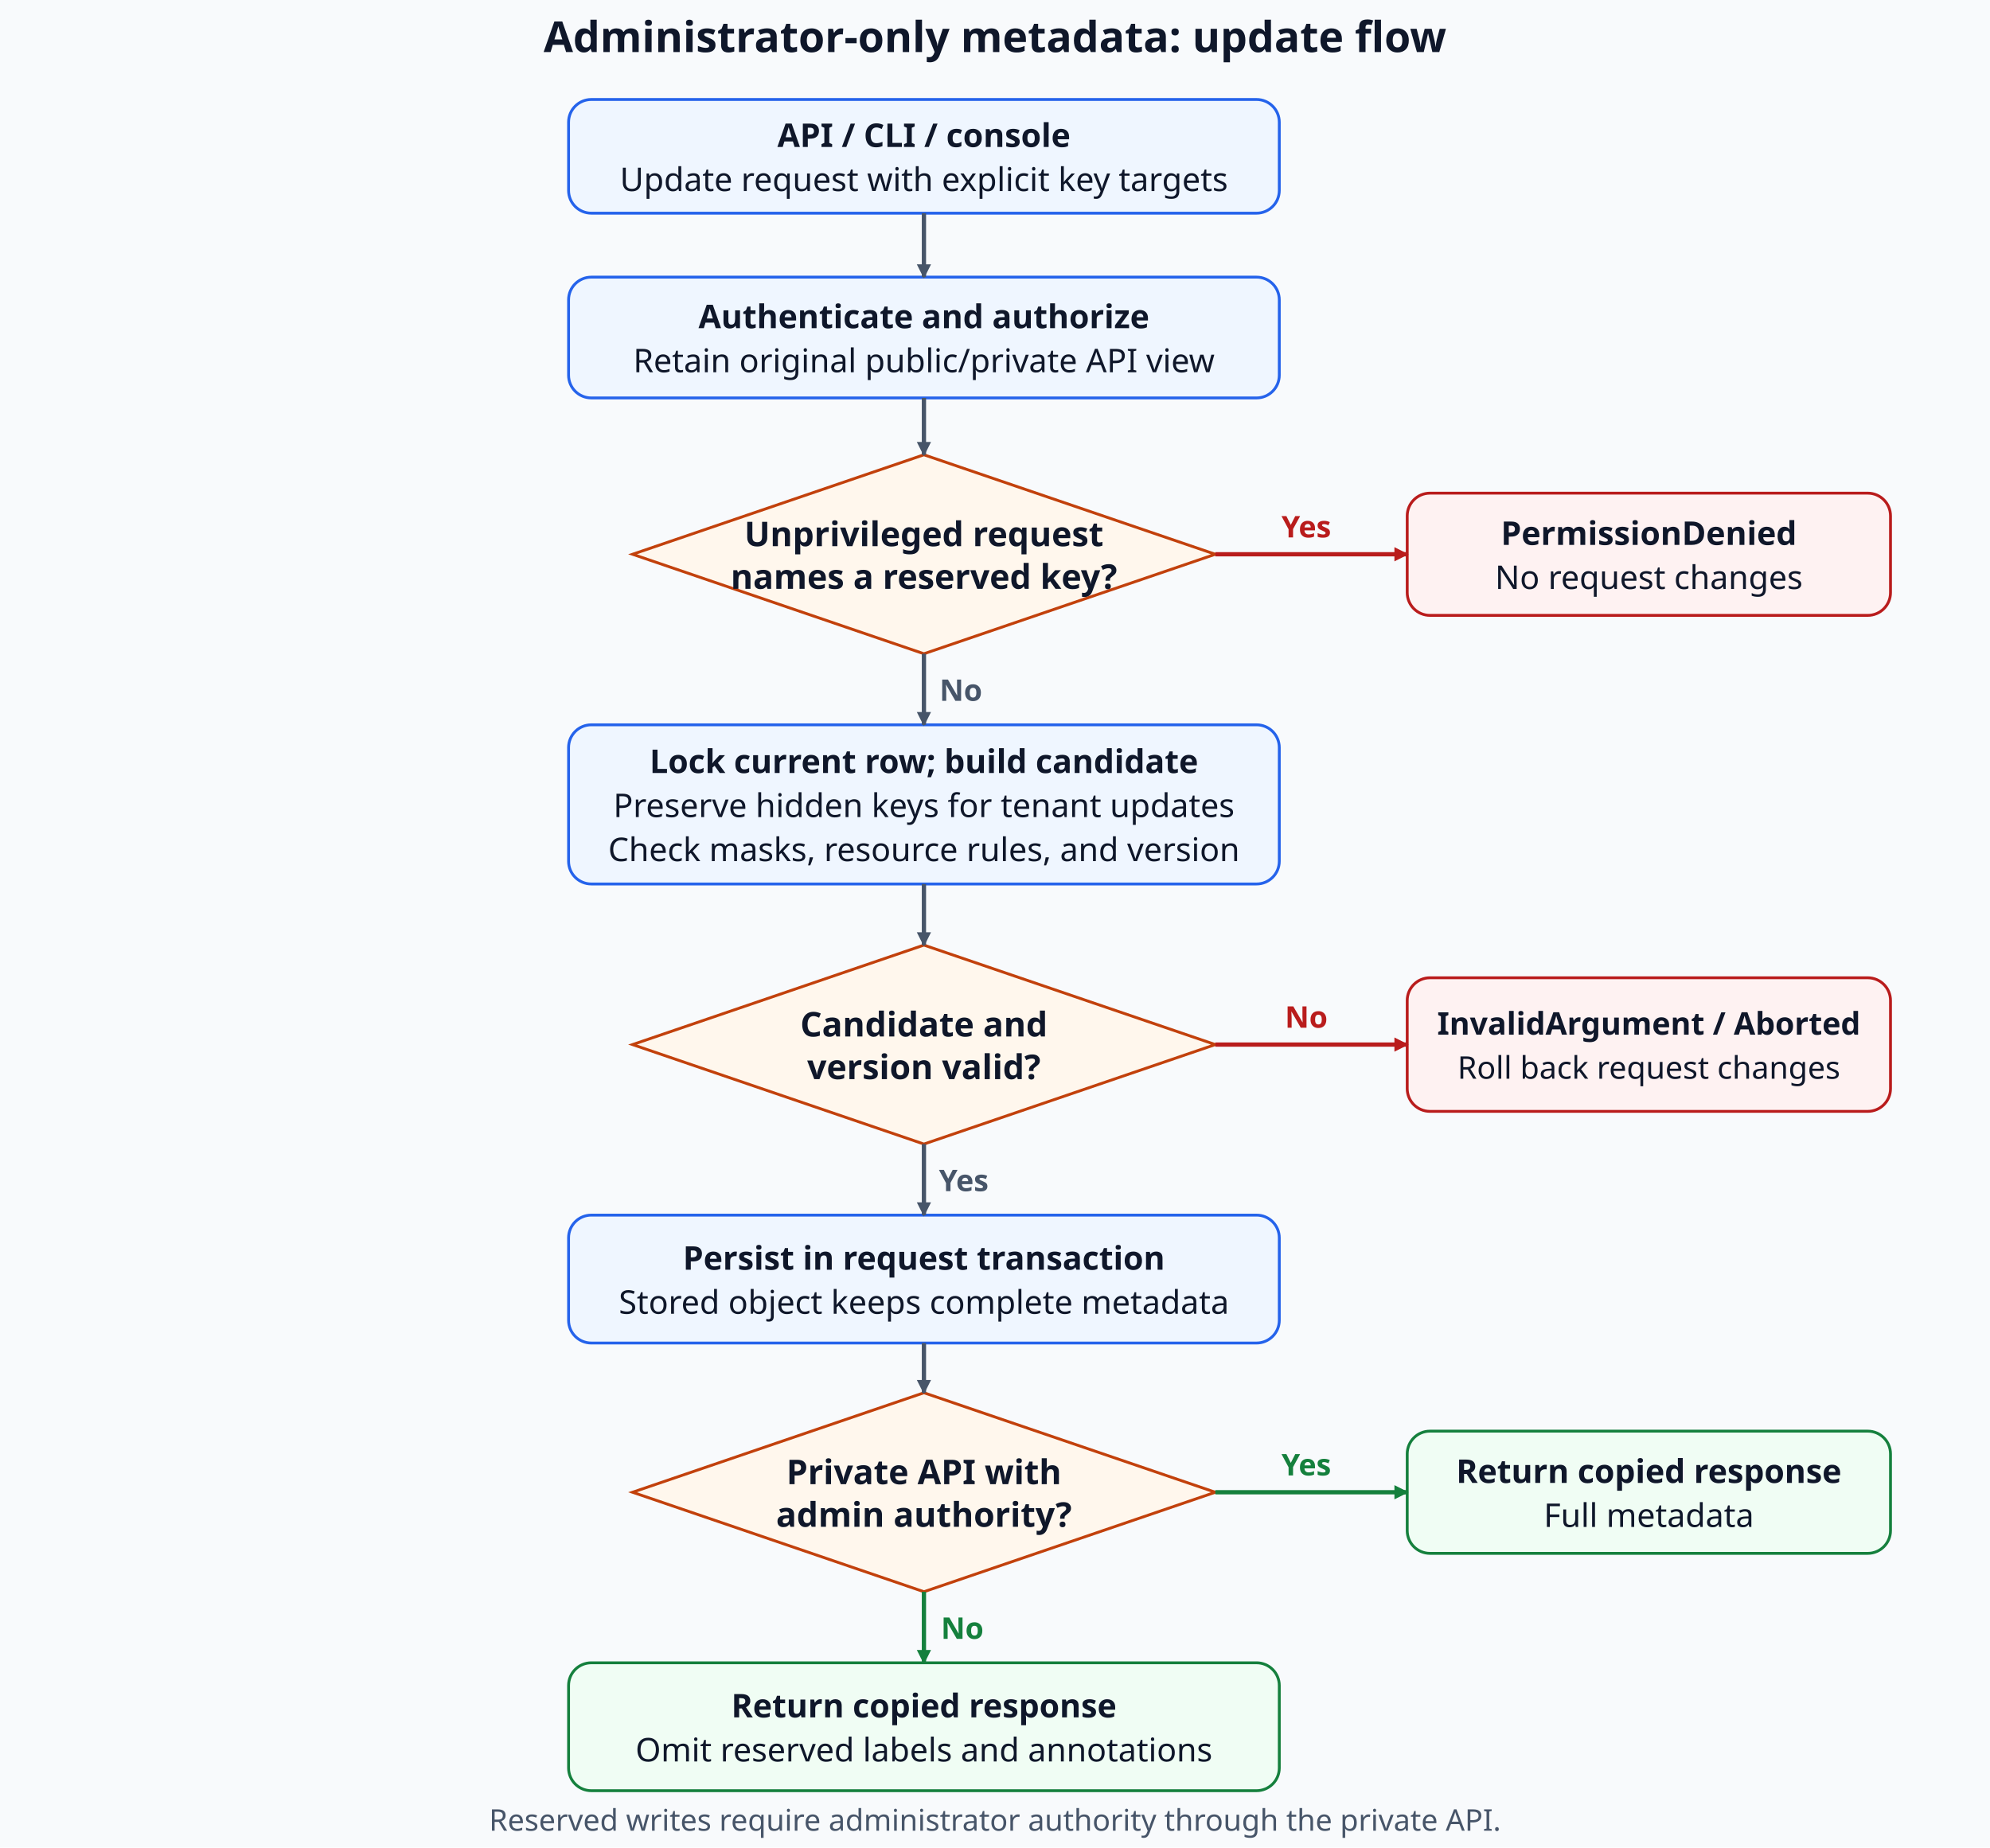
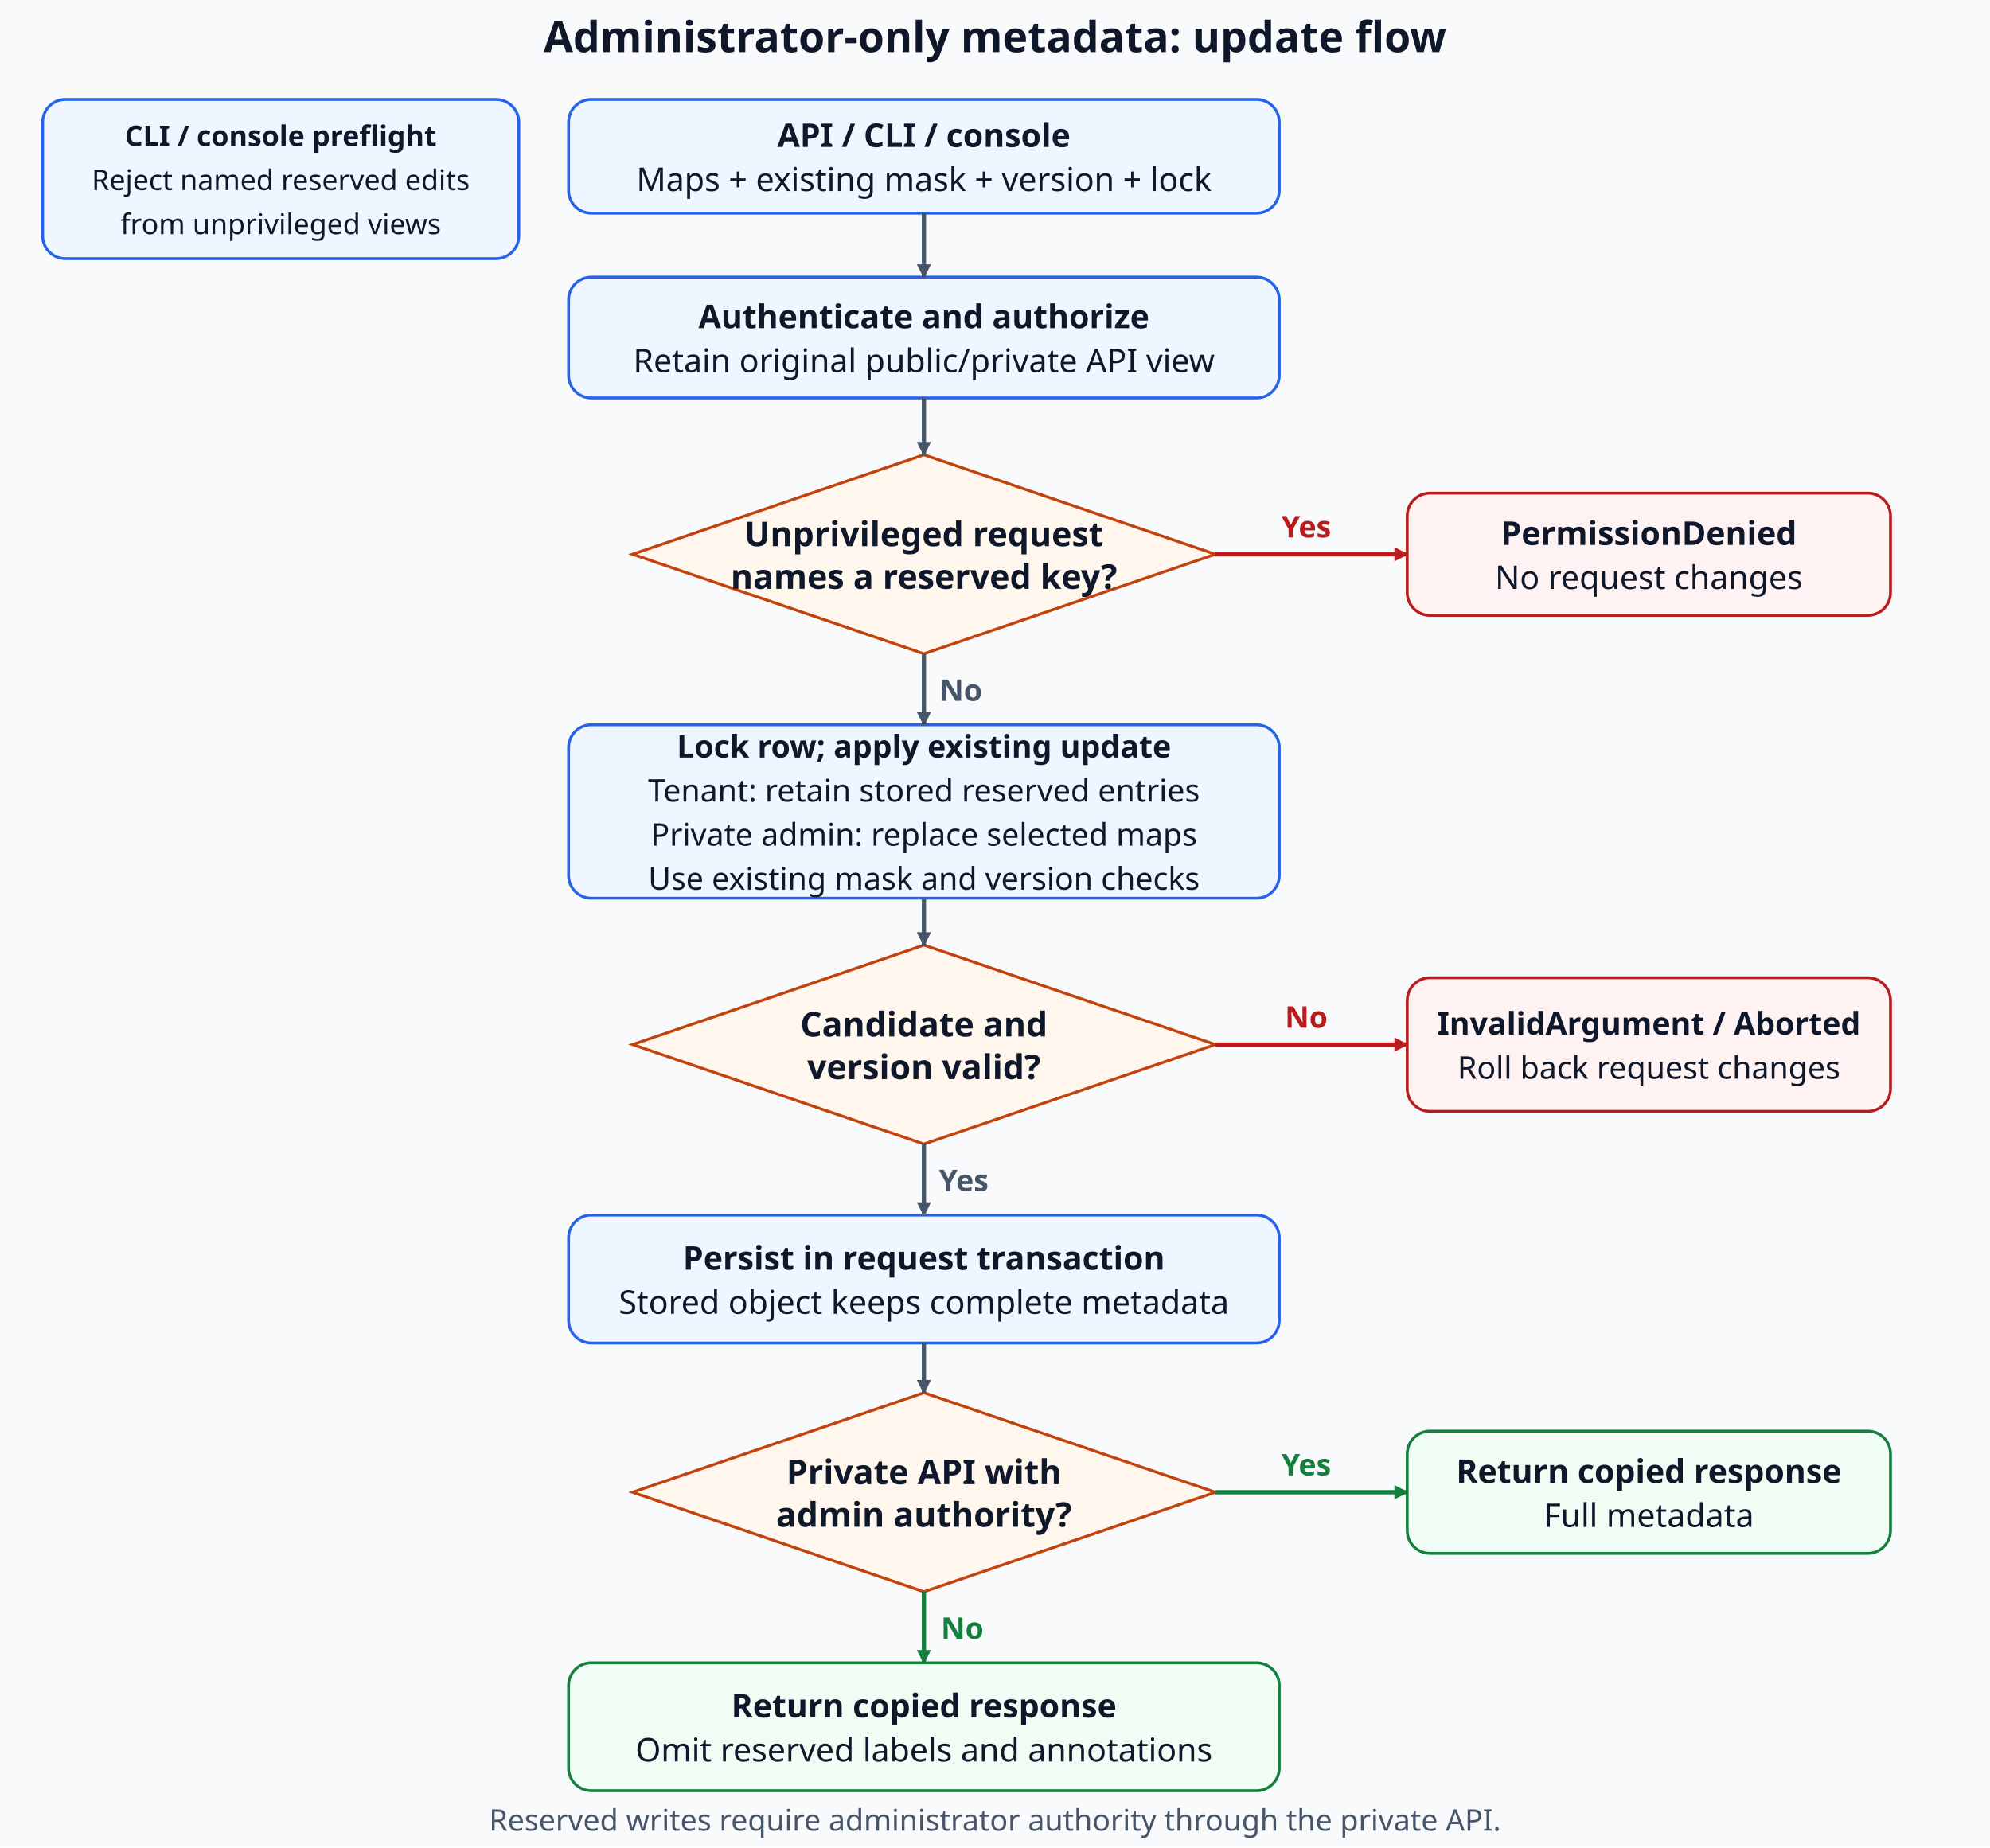
<svg xmlns="http://www.w3.org/2000/svg" width="1400" height="1300" viewBox="0 0 1400 1300" role="img" aria-labelledby="title desc">
  <defs>
    <marker id="arrow-normal" markerWidth="10" markerHeight="10" refX="9" refY="5" orient="auto" markerUnits="userSpaceOnUse">
      <path d="M 0 0 L 10 5 L 0 10 Z" fill="#475569" />
    </marker>
    <marker id="arrow-error" markerWidth="10" markerHeight="10" refX="9" refY="5" orient="auto" markerUnits="userSpaceOnUse">
      <path d="M 0 0 L 10 5 L 0 10 Z" fill="#b91c1c" />
    </marker>
    <marker id="arrow-success" markerWidth="10" markerHeight="10" refX="9" refY="5" orient="auto" markerUnits="userSpaceOnUse">
      <path d="M 0 0 L 10 5 L 0 10 Z" fill="#15803d" />
    </marker>
  </defs>
  <rect width="1400" height="1300" fill="#f8fafc" />
  <text x="700" y="25" text-anchor="middle" dominant-baseline="central" font-family="Noto Sans, Arial, sans-serif" font-size="30" font-weight="700" fill="#0f172a">Administrator-only metadata: update flow</text>
  <rect x="400" y="70" width="500" height="80" rx="16" fill="#eff6ff" stroke="#2563eb" stroke-width="2" />
  <text x="650.0" y="94.5" text-anchor="middle" dominant-baseline="central" font-family="Noto Sans, Arial, sans-serif" font-size="23" font-weight="700" fill="#0f172a">API / CLI / console</text>
-   <text x="650.0" y="125.5" text-anchor="middle" dominant-baseline="central" font-family="Noto Sans, Arial, sans-serif" font-size="23" font-weight="400" fill="#0f172a">Update request with explicit key targets</text>
+   <text x="650.0" y="125.5" text-anchor="middle" dominant-baseline="central" font-family="Noto Sans, Arial, sans-serif" font-size="23" font-weight="400" fill="#0f172a">Maps + existing mask + version + lock</text>
+   <rect x="30" y="70" width="335" height="112" rx="16" fill="#eff6ff" stroke="#2563eb" stroke-width="2" />
+   <text x="197.5" y="95.0" text-anchor="middle" dominant-baseline="central" font-family="Noto Sans, Arial, sans-serif" font-size="20" font-weight="700" fill="#0f172a">CLI / console preflight</text>
+   <text x="197.5" y="126.0" text-anchor="middle" dominant-baseline="central" font-family="Noto Sans, Arial, sans-serif" font-size="20" font-weight="400" fill="#0f172a">Reject named reserved edits</text>
+   <text x="197.5" y="157.0" text-anchor="middle" dominant-baseline="central" font-family="Noto Sans, Arial, sans-serif" font-size="20" font-weight="400" fill="#0f172a">from unprivileged views</text>
  <rect x="400" y="195" width="500" height="85" rx="16" fill="#eff6ff" stroke="#2563eb" stroke-width="2" />
  <text x="650.0" y="222.0" text-anchor="middle" dominant-baseline="central" font-family="Noto Sans, Arial, sans-serif" font-size="23" font-weight="700" fill="#0f172a">Authenticate and authorize</text>
  <text x="650.0" y="253.0" text-anchor="middle" dominant-baseline="central" font-family="Noto Sans, Arial, sans-serif" font-size="23" font-weight="400" fill="#0f172a">Retain original public/private API view</text>
  <polygon points="650,320 855,390 650,460 445,390" fill="#fff7ed" stroke="#c2410c" stroke-width="2" />
  <text x="650" y="375.0" text-anchor="middle" dominant-baseline="central" font-family="Noto Sans, Arial, sans-serif" font-size="24" font-weight="700" fill="#0f172a">Unprivileged request</text>
  <text x="650" y="405.0" text-anchor="middle" dominant-baseline="central" font-family="Noto Sans, Arial, sans-serif" font-size="24" font-weight="700" fill="#0f172a">names a reserved key?</text>
  <rect x="990" y="347" width="340" height="86" rx="16" fill="#fef2f2" stroke="#b91c1c" stroke-width="2" />
  <text x="1160.0" y="374.5" text-anchor="middle" dominant-baseline="central" font-family="Noto Sans, Arial, sans-serif" font-size="23" font-weight="700" fill="#0f172a">PermissionDenied</text>
  <text x="1160.0" y="405.5" text-anchor="middle" dominant-baseline="central" font-family="Noto Sans, Arial, sans-serif" font-size="23" font-weight="400" fill="#0f172a">No request changes</text>
-   <rect x="400" y="510" width="500" height="112" rx="16" fill="#eff6ff" stroke="#2563eb" stroke-width="2" />
-   <text x="650.0" y="535.0" text-anchor="middle" dominant-baseline="central" font-family="Noto Sans, Arial, sans-serif" font-size="23" font-weight="700" fill="#0f172a">Lock current row; build candidate</text>
-   <text x="650.0" y="566.0" text-anchor="middle" dominant-baseline="central" font-family="Noto Sans, Arial, sans-serif" font-size="23" font-weight="400" fill="#0f172a">Preserve hidden keys for tenant updates</text>
-   <text x="650.0" y="597.0" text-anchor="middle" dominant-baseline="central" font-family="Noto Sans, Arial, sans-serif" font-size="23" font-weight="400" fill="#0f172a">Check masks, resource rules, and version</text>
+   <rect x="400" y="510" width="500" height="122" rx="16" fill="#eff6ff" stroke="#2563eb" stroke-width="2" />
+   <text x="650.0" y="524.5" text-anchor="middle" dominant-baseline="central" font-family="Noto Sans, Arial, sans-serif" font-size="22" font-weight="700" fill="#0f172a">Lock row; apply existing update</text>
+   <text x="650.0" y="555.5" text-anchor="middle" dominant-baseline="central" font-family="Noto Sans, Arial, sans-serif" font-size="22" font-weight="400" fill="#0f172a">Tenant: retain stored reserved entries</text>
+   <text x="650.0" y="586.5" text-anchor="middle" dominant-baseline="central" font-family="Noto Sans, Arial, sans-serif" font-size="22" font-weight="400" fill="#0f172a">Private admin: replace selected maps</text>
+   <text x="650.0" y="617.5" text-anchor="middle" dominant-baseline="central" font-family="Noto Sans, Arial, sans-serif" font-size="22" font-weight="400" fill="#0f172a">Use existing mask and version checks</text>
  <polygon points="650,665 855,735 650,805 445,735" fill="#fff7ed" stroke="#c2410c" stroke-width="2" />
  <text x="650" y="720.0" text-anchor="middle" dominant-baseline="central" font-family="Noto Sans, Arial, sans-serif" font-size="24" font-weight="700" fill="#0f172a">Candidate and</text>
  <text x="650" y="750.0" text-anchor="middle" dominant-baseline="central" font-family="Noto Sans, Arial, sans-serif" font-size="24" font-weight="700" fill="#0f172a">version valid?</text>
  <rect x="990" y="688" width="340" height="94" rx="16" fill="#fef2f2" stroke="#b91c1c" stroke-width="2" />
  <text x="1160.0" y="719.5" text-anchor="middle" dominant-baseline="central" font-family="Noto Sans, Arial, sans-serif" font-size="22" font-weight="700" fill="#0f172a">InvalidArgument / Aborted</text>
  <text x="1160.0" y="750.5" text-anchor="middle" dominant-baseline="central" font-family="Noto Sans, Arial, sans-serif" font-size="22" font-weight="400" fill="#0f172a">Roll back request changes</text>
  <rect x="400" y="855" width="500" height="90" rx="16" fill="#eff6ff" stroke="#2563eb" stroke-width="2" />
  <text x="650.0" y="884.5" text-anchor="middle" dominant-baseline="central" font-family="Noto Sans, Arial, sans-serif" font-size="23" font-weight="700" fill="#0f172a">Persist in request transaction</text>
  <text x="650.0" y="915.5" text-anchor="middle" dominant-baseline="central" font-family="Noto Sans, Arial, sans-serif" font-size="23" font-weight="400" fill="#0f172a">Stored object keeps complete metadata</text>
  <polygon points="650,980 855,1050 650,1120 445,1050" fill="#fff7ed" stroke="#c2410c" stroke-width="2" />
  <text x="650" y="1035.0" text-anchor="middle" dominant-baseline="central" font-family="Noto Sans, Arial, sans-serif" font-size="24" font-weight="700" fill="#0f172a">Private API with</text>
  <text x="650" y="1065.0" text-anchor="middle" dominant-baseline="central" font-family="Noto Sans, Arial, sans-serif" font-size="24" font-weight="700" fill="#0f172a">admin authority?</text>
  <rect x="990" y="1007" width="340" height="86" rx="16" fill="#f0fdf4" stroke="#15803d" stroke-width="2" />
  <text x="1160.0" y="1034.5" text-anchor="middle" dominant-baseline="central" font-family="Noto Sans, Arial, sans-serif" font-size="23" font-weight="700" fill="#0f172a">Return copied response</text>
  <text x="1160.0" y="1065.5" text-anchor="middle" dominant-baseline="central" font-family="Noto Sans, Arial, sans-serif" font-size="23" font-weight="400" fill="#0f172a">Full metadata</text>
  <rect x="400" y="1170" width="500" height="90" rx="16" fill="#f0fdf4" stroke="#15803d" stroke-width="2" />
  <text x="650.0" y="1199.5" text-anchor="middle" dominant-baseline="central" font-family="Noto Sans, Arial, sans-serif" font-size="23" font-weight="700" fill="#0f172a">Return copied response</text>
  <text x="650.0" y="1230.5" text-anchor="middle" dominant-baseline="central" font-family="Noto Sans, Arial, sans-serif" font-size="23" font-weight="400" fill="#0f172a">Omit reserved labels and annotations</text>
  <polyline points="650,150 650,195" fill="none" stroke="#475569" stroke-width="3" marker-end="url(#arrow-normal)" />
  <polyline points="650,280 650,320" fill="none" stroke="#475569" stroke-width="3" marker-end="url(#arrow-normal)" />
  <polyline points="855,390 990,390" fill="none" stroke="#b91c1c" stroke-width="3" marker-end="url(#arrow-error)" />
  <text x="919" y="370" text-anchor="middle" dominant-baseline="central" font-family="Noto Sans, Arial, sans-serif" font-size="21" font-weight="700" fill="#b91c1c">Yes</text>
  <polyline points="650,460 650,510" fill="none" stroke="#475569" stroke-width="3" marker-end="url(#arrow-normal)" />
  <text x="676" y="485" text-anchor="middle" dominant-baseline="central" font-family="Noto Sans, Arial, sans-serif" font-size="21" font-weight="700" fill="#475569">No</text>
-   <polyline points="650,622 650,665" fill="none" stroke="#475569" stroke-width="3" marker-end="url(#arrow-normal)" />
+   <polyline points="650,632 650,665" fill="none" stroke="#475569" stroke-width="3" marker-end="url(#arrow-normal)" />
  <polyline points="855,735 990,735" fill="none" stroke="#b91c1c" stroke-width="3" marker-end="url(#arrow-error)" />
  <text x="919" y="715" text-anchor="middle" dominant-baseline="central" font-family="Noto Sans, Arial, sans-serif" font-size="21" font-weight="700" fill="#b91c1c">No</text>
  <polyline points="650,805 650,855" fill="none" stroke="#475569" stroke-width="3" marker-end="url(#arrow-normal)" />
  <text x="678" y="830" text-anchor="middle" dominant-baseline="central" font-family="Noto Sans, Arial, sans-serif" font-size="21" font-weight="700" fill="#475569">Yes</text>
  <polyline points="650,945 650,980" fill="none" stroke="#475569" stroke-width="3" marker-end="url(#arrow-normal)" />
  <polyline points="855,1050 990,1050" fill="none" stroke="#15803d" stroke-width="3" marker-end="url(#arrow-success)" />
  <text x="919" y="1030" text-anchor="middle" dominant-baseline="central" font-family="Noto Sans, Arial, sans-serif" font-size="21" font-weight="700" fill="#15803d">Yes</text>
  <polyline points="650,1120 650,1170" fill="none" stroke="#15803d" stroke-width="3" marker-end="url(#arrow-success)" />
  <text x="677" y="1145" text-anchor="middle" dominant-baseline="central" font-family="Noto Sans, Arial, sans-serif" font-size="21" font-weight="700" fill="#15803d">No</text>
  <text x="700" y="1280" text-anchor="middle" dominant-baseline="central" font-family="Noto Sans, Arial, sans-serif" font-size="21" font-weight="400" fill="#475569">Reserved writes require administrator authority through the private API.</text>
</svg>
